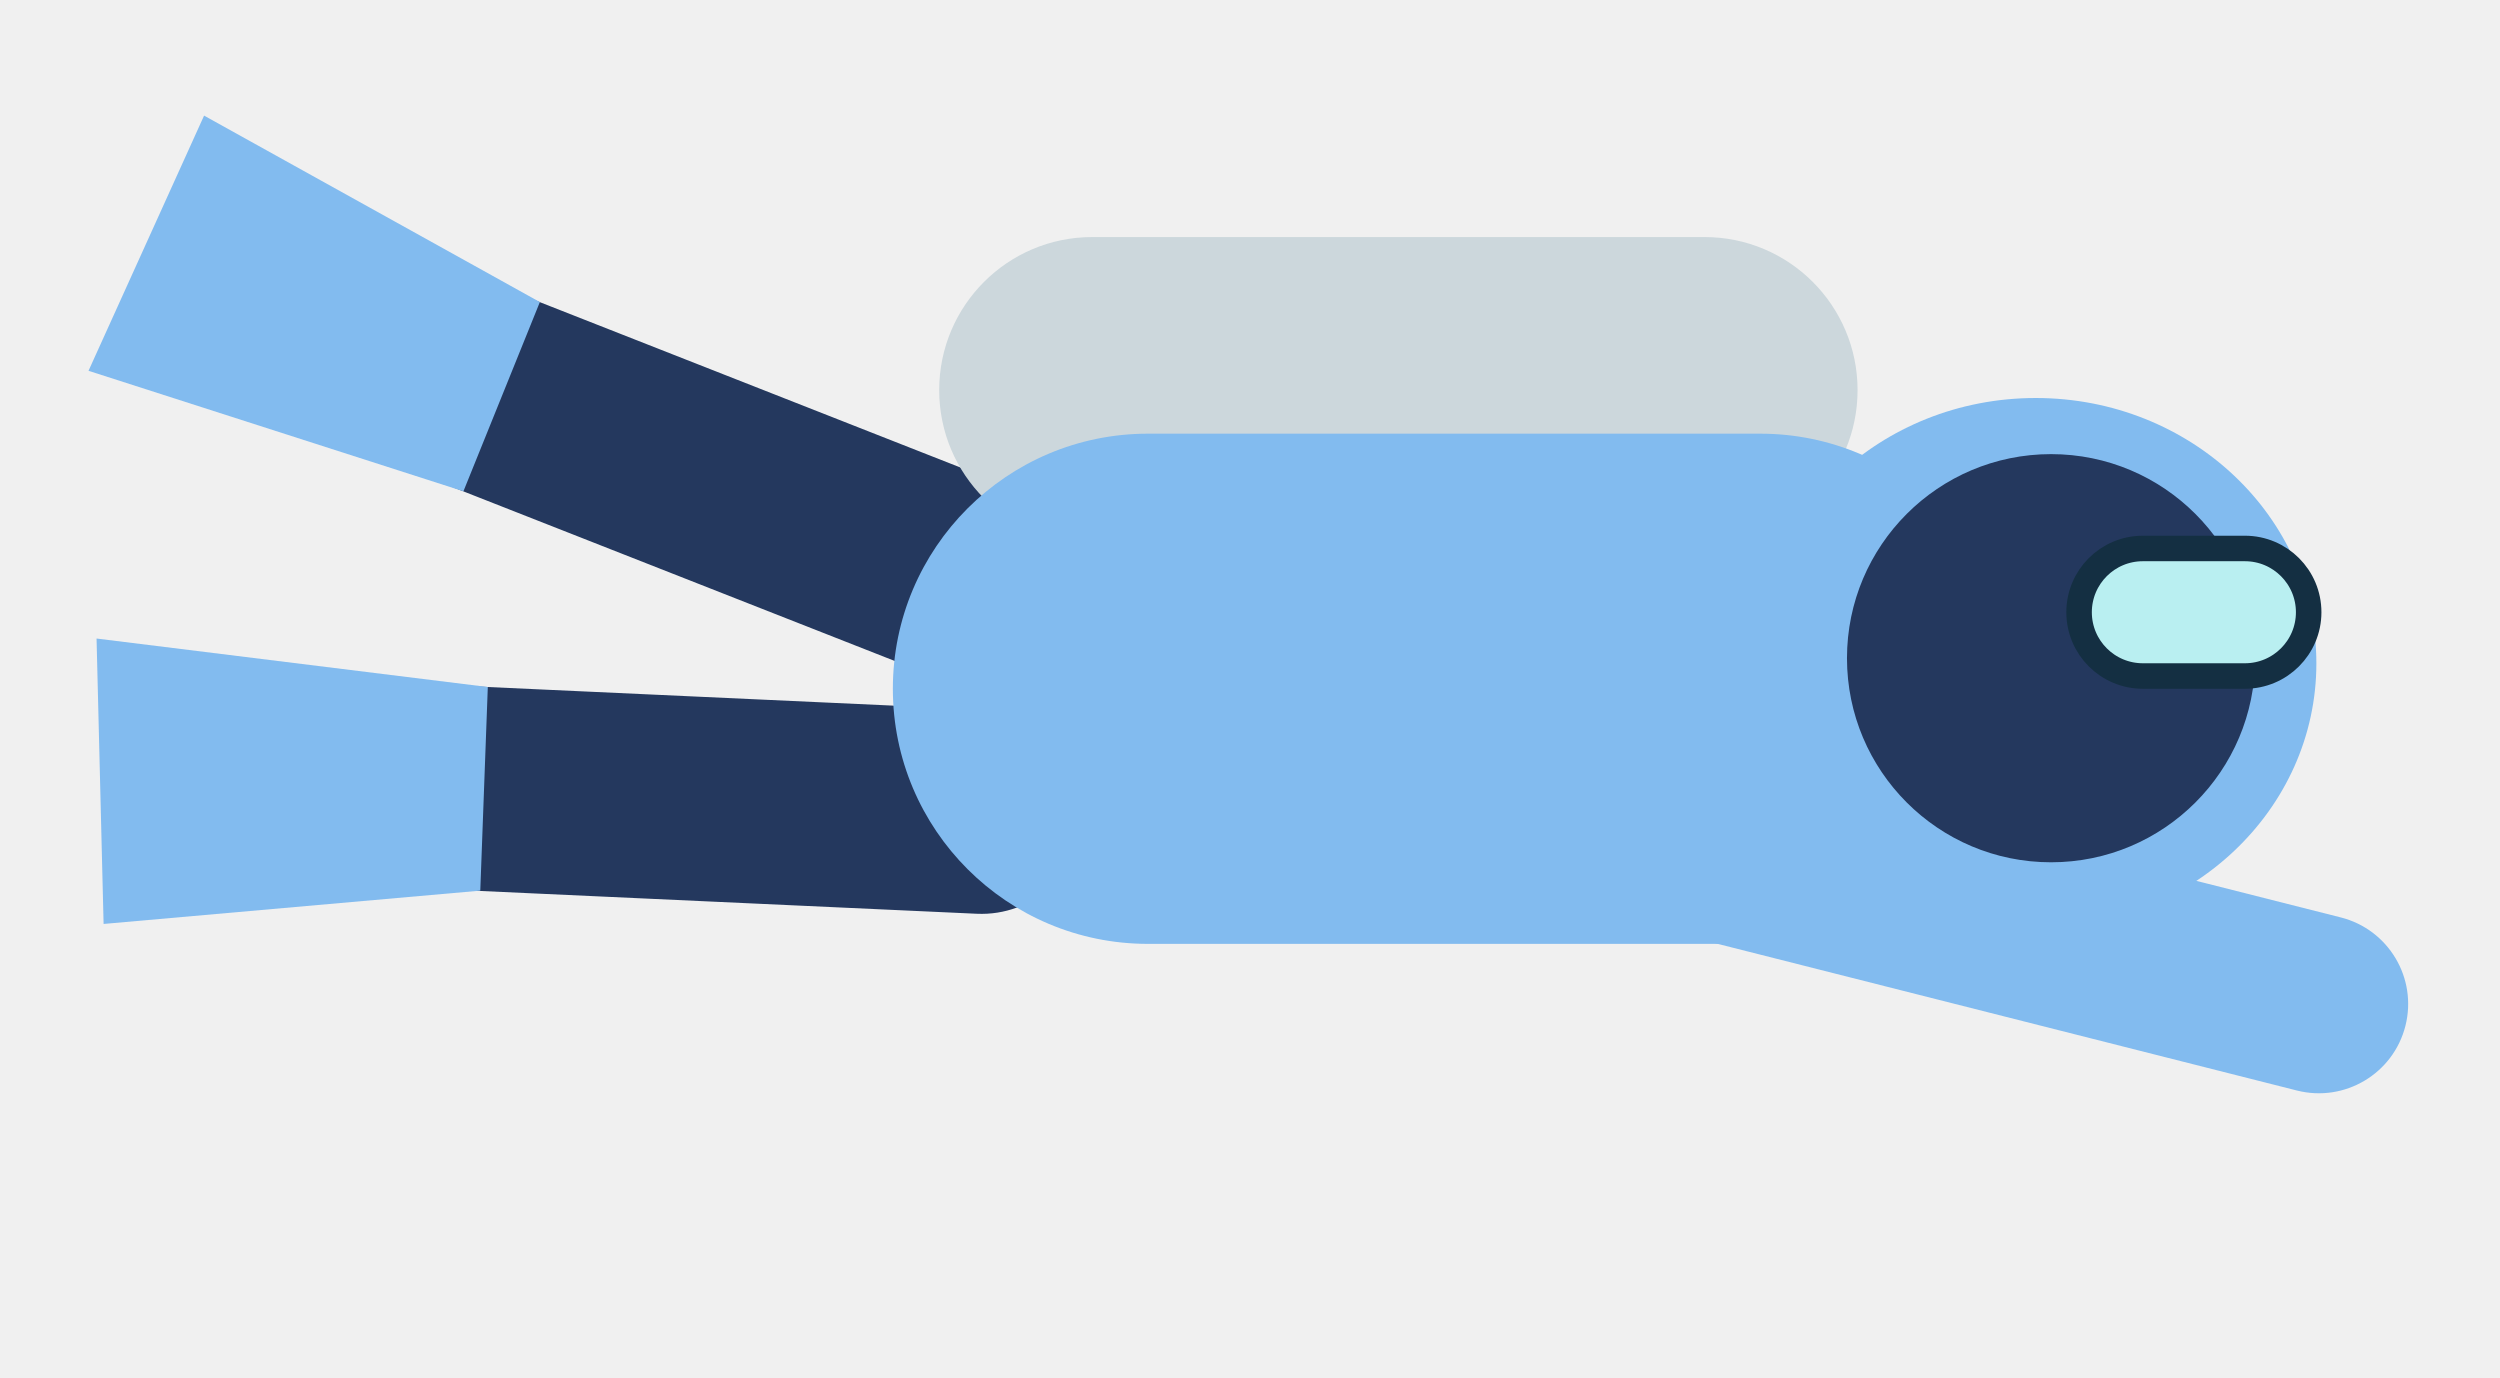
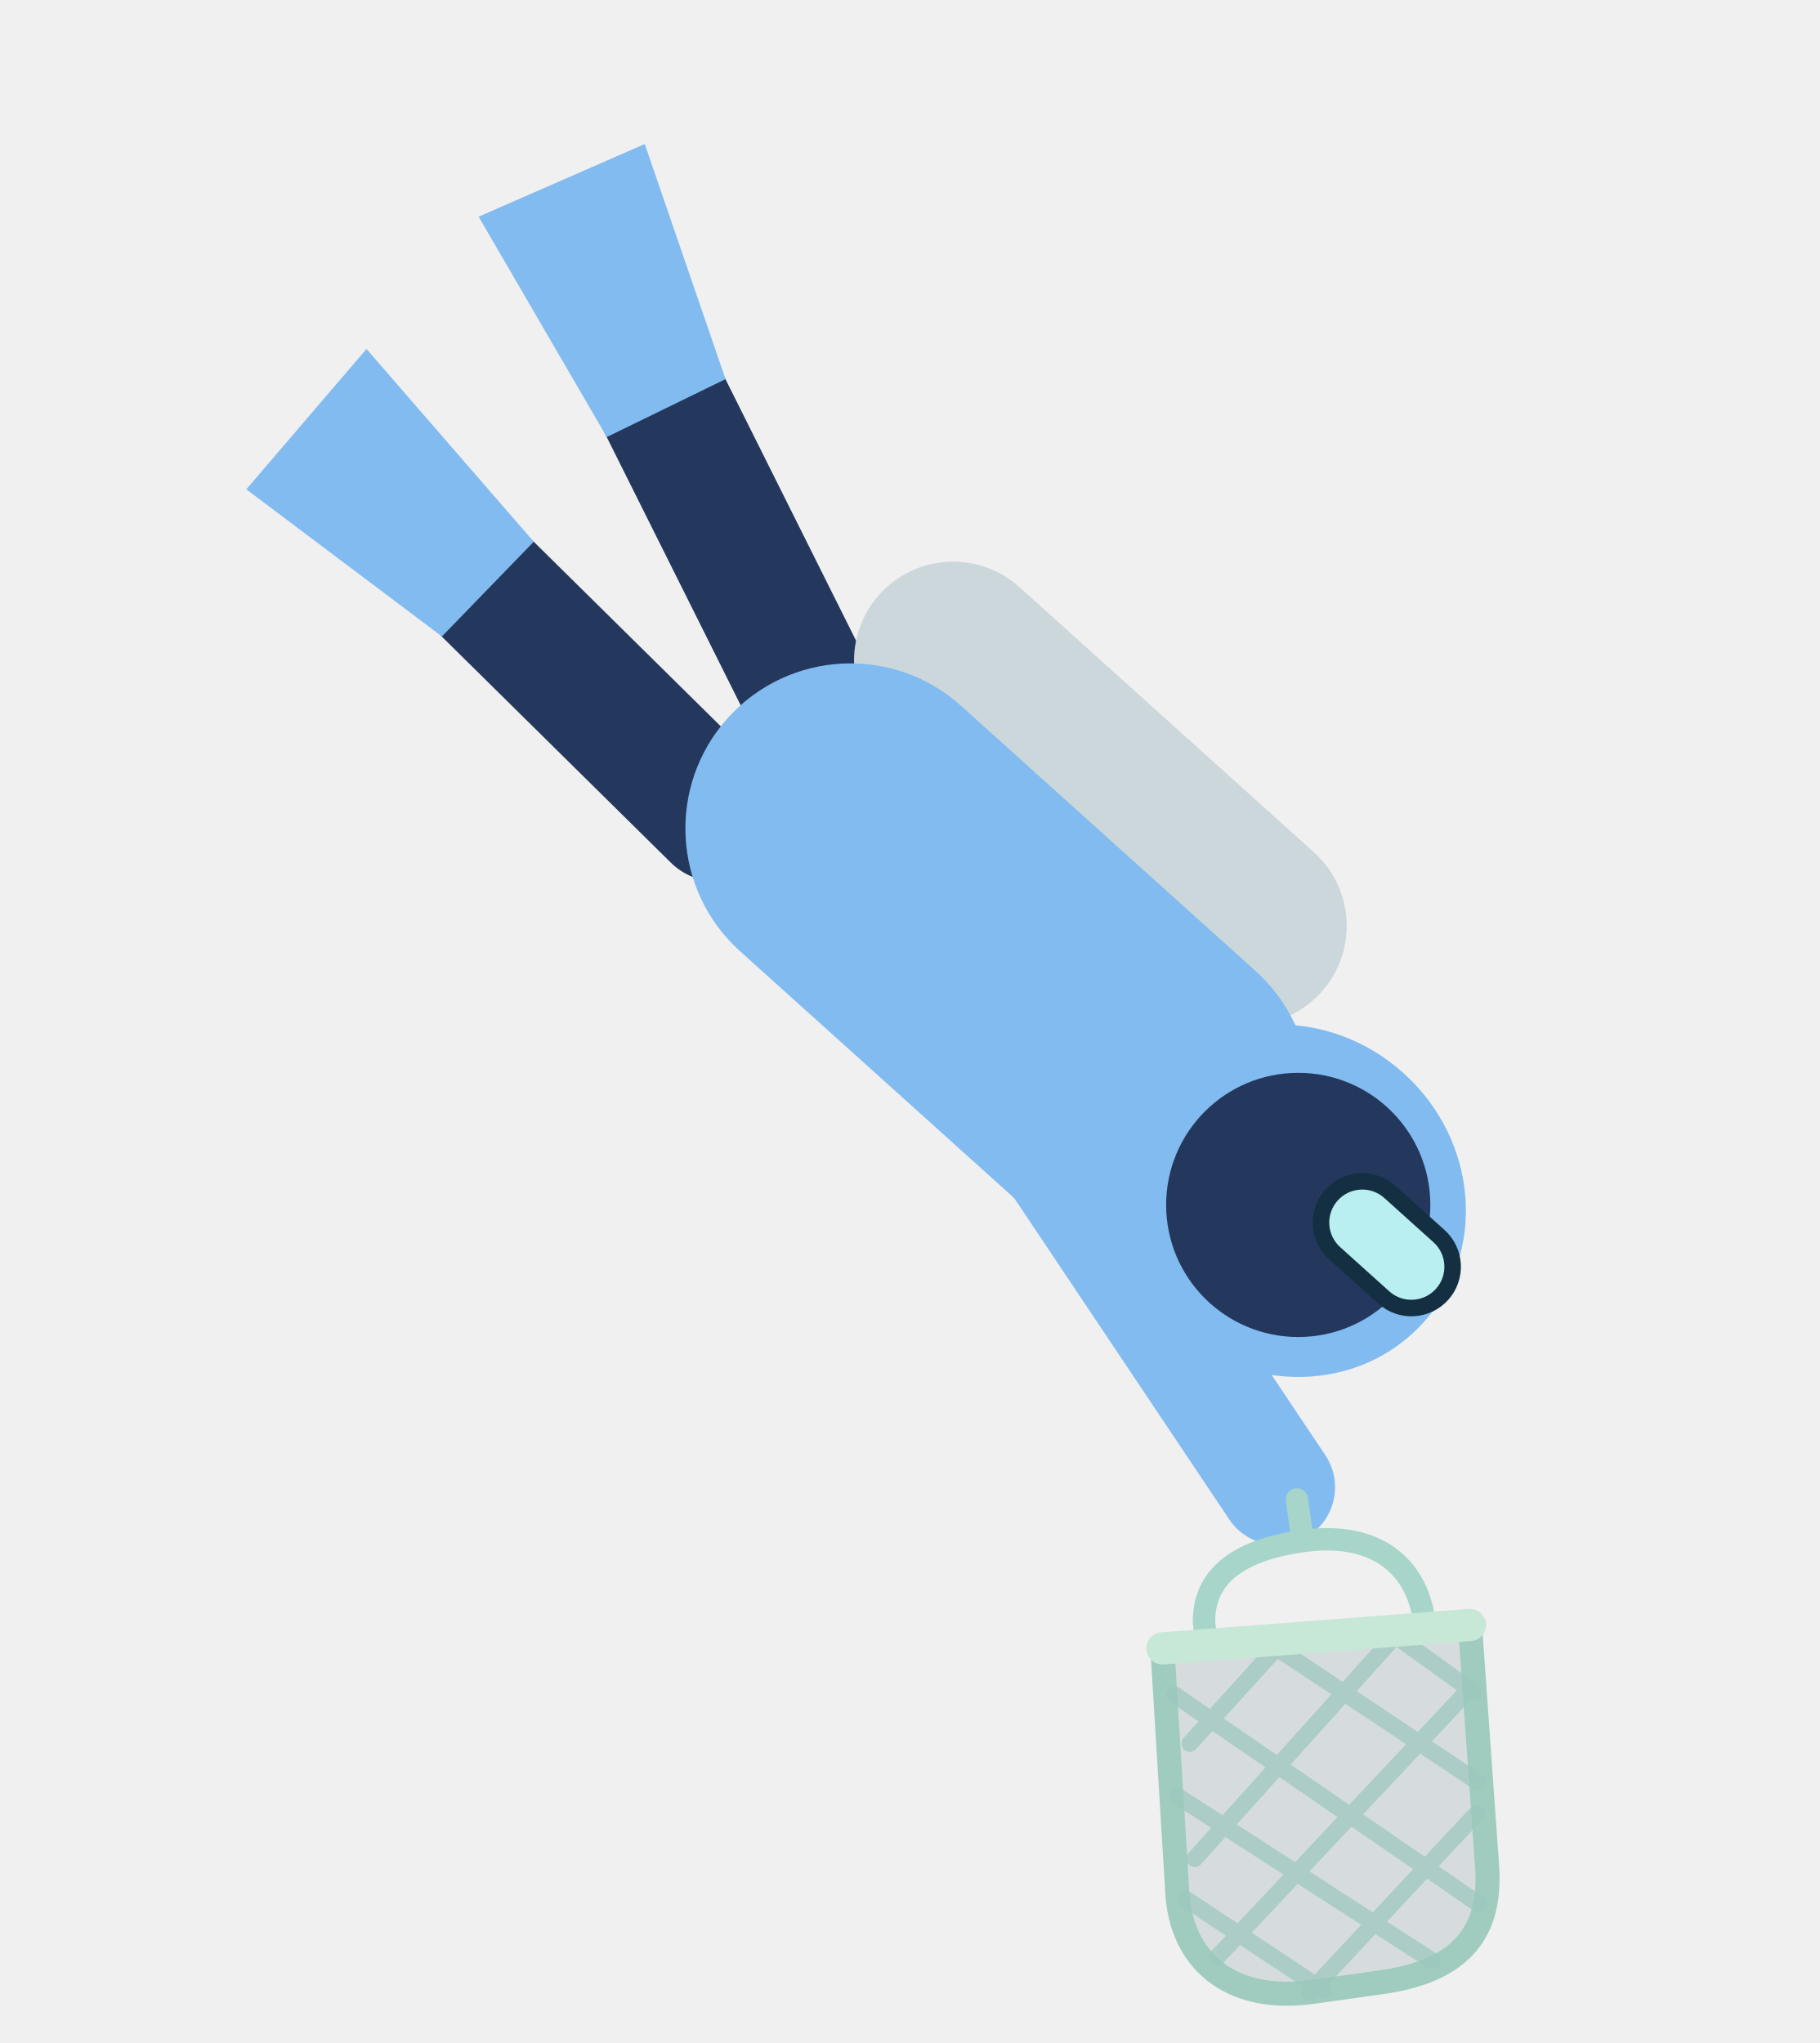
- <svg xmlns="http://www.w3.org/2000/svg" preserveAspectRatio="none" overflow="visible" style="display: block;" width="57.82" height="31.86" viewBox="0 0 57.82 31.86" fill="none">
-   <g id="ë¤ì´ë² ">
-     <g id="Group 1597882231">
-       <rect id="ë¤ë¦¬ Â· ìëìª½" x="6.088" y="20.375" width="4.72" height="18.88" rx="2.36" transform="rotate(-87.3717 6.08836 20.3755)" fill="#24385E" />
-       <path id="ë¤ë¦¬ Â· ìëìª½_2" d="M11.282 15.889L11.108 20.599L2.396 21.369L2.233 14.768L11.282 15.889Z" fill="#82BBEF" />
-     </g>
-     <rect id="Rectangle 161123925" x="6.49" y="9.703" width="4.72" height="18.88" rx="2.36" transform="rotate(-68.5371 6.49 9.70273)" fill="#24385E" />
-     <rect id="Rectangle 161123925_2" x="21.722" y="12.563" width="7.08" height="21.24" rx="3.54" transform="rotate(-90 21.7217 12.5629)" fill="#CCD7DC" />
-     <rect id="Rectangle 161123925_3" x="32.247" y="19.936" width="4.13" height="23.6" rx="2.065" transform="rotate(-75.791 32.2472 19.9355)" fill="#82BBEF" />
-     <rect id="Rectangle 161123925_4" x="20.65" y="21.83" width="11.8" height="25.96" rx="5.9" transform="rotate(-90 20.65 21.83)" fill="#82BBEF" />
-     <ellipse id="Ellipse 164" cx="47.083" cy="15.341" rx="6.49" ry="6.136" fill="#82BBEF" />
-     <circle id="Ellipse 165" cx="47.437" cy="15.223" r="4.72" fill="#24385E" />
-     <path id="Rectangle 161123930" d="M2.047 8.576L4.72 2.674L12.486 6.986L10.718 11.363L2.047 8.576Z" fill="#82BBEF" />
-     <rect id="Rectangle 161123931" x="48.085" y="12.685" width="5.31" height="2.95" rx="1.475" fill="#B9EFF1" stroke="#142F42" stroke-width="0.59" />
+ <svg xmlns="http://www.w3.org/2000/svg" width="65" height="73" viewBox="0 0 65 73" fill="none">
+   <rect x="12.209" y="19.216" width="4.72" height="18.88" rx="2.36" transform="rotate(-45.3717 12.2089 19.2158)" fill="#24385E" />
+   <path d="M19.071 19.357L15.79 22.741L8.8 17.484L13.095 12.469L19.071 19.357Z" fill="#82BBEF" />
+   <rect x="19.649" y="11.553" width="4.72" height="18.88" rx="2.36" transform="rotate(-26.5371 19.6491 11.5532)" fill="#24385E" />
+   <rect x="29.055" y="23.871" width="7.08" height="21.24" rx="3.54" transform="rotate(-48 29.0546 23.8706)" fill="#CCD7DC" />
+   <rect x="31.943" y="36.393" width="4.13" height="23.6" rx="2.065" transform="rotate(-33.791 31.9433 36.3926)" fill="#82BBEF" />
+   <rect x="22.057" y="30.04" width="11.8" height="25.96" rx="5.9" transform="rotate(-48 22.0573 30.0403)" fill="#82BBEF" />
+   <ellipse cx="46.042" cy="42.905" rx="6.49" ry="6.136" transform="rotate(42 46.0425 42.9048)" fill="#82BBEF" />
+   <circle cx="46.386" cy="43.054" r="4.72" fill="#24385E" />
+   <path d="M17.101 7.742L23.037 5.146L25.923 13.547L21.681 15.616L17.101 7.742Z" fill="#82BBEF" />
+   <path d="M49.661 42.589L51.415 44.168C52.02 44.713 52.069 45.646 51.524 46.251L51.524 46.251C50.979 46.856 50.046 46.905 49.441 46.36L47.687 44.781C47.081 44.236 47.033 43.303 47.578 42.698L47.578 42.698C48.123 42.093 49.055 42.044 49.661 42.589Z" fill="#B9EFF1" stroke-width="0.59" stroke="#142F42" />
+   <g clip-path="url(#clip0_6484_8520)">
+     <path d="M46.338 53.58L46.547 55.065M46.547 55.065C44.17 55.399 42.994 56.372 43.019 57.985L43.102 58.579M46.547 55.065C49.023 54.717 50.491 55.824 50.854 57.691L50.924 58.186" stroke-width="0.8" stroke-linecap="round" stroke="#A7D5CA" />
+     <path d="M41.532 58.901L52.522 58.063L53.139 66.762C53.289 69.265 51.943 70.464 49.368 70.826L46.892 71.174C44.119 71.564 42.312 70.202 42.077 67.811L41.532 58.901Z" fill="#285966" fill-opacity="0.13" stroke-width="0.86" stroke-linejoin="round" stroke="#A0CCC0" />
+     <path d="M41.966 60.556L43.275 61.457M43.275 61.457L45.667 63.103M43.275 61.457L42.514 62.297M43.275 61.457L45.661 58.825M45.667 63.103L48.247 64.879M45.667 63.103L43.733 65.251M45.667 63.103L48.021 60.487M48.247 64.879L50.948 66.737M48.247 64.879L46.321 66.925M48.247 64.879L50.7 62.273M50.948 66.737L52.811 68.019M50.948 66.737L49.097 68.72M50.948 66.737L52.761 64.795M42.071 64.177L43.733 65.251M43.733 65.251L46.321 66.925M43.733 65.251L42.688 66.412M46.321 66.925L49.097 68.72M46.321 66.925L44.263 69.112M49.097 68.72L51.18 70.066M49.097 68.72L47.023 70.942M42.388 67.868L44.263 69.112M44.263 69.112L47.023 70.942M44.263 69.112L43.487 69.936M47.023 70.942L47.288 71.118M47.023 70.942L46.793 71.188M45.675 58.924L48.021 60.487M48.021 60.487L50.7 62.273M48.021 60.487L49.763 58.551M50.7 62.273L52.806 63.678M50.7 62.273L52.361 60.509M49.961 58.523L52.658 60.467" stroke-width="0.6" stroke-linecap="round" stroke="#9AC7BD" stroke-opacity="0.69" />
+     <path d="M41.532 58.9L52.522 58.063" stroke-width="1.15" stroke-linecap="round" stroke="#C7E7D7" />
  </g>
+   <defs>
+     <clipPath id="clip0_6484_8520">
+       <rect width="16" height="19" fill="white" transform="translate(38.3185 54) rotate(-8)" />
+     </clipPath>
+   </defs>
</svg>
